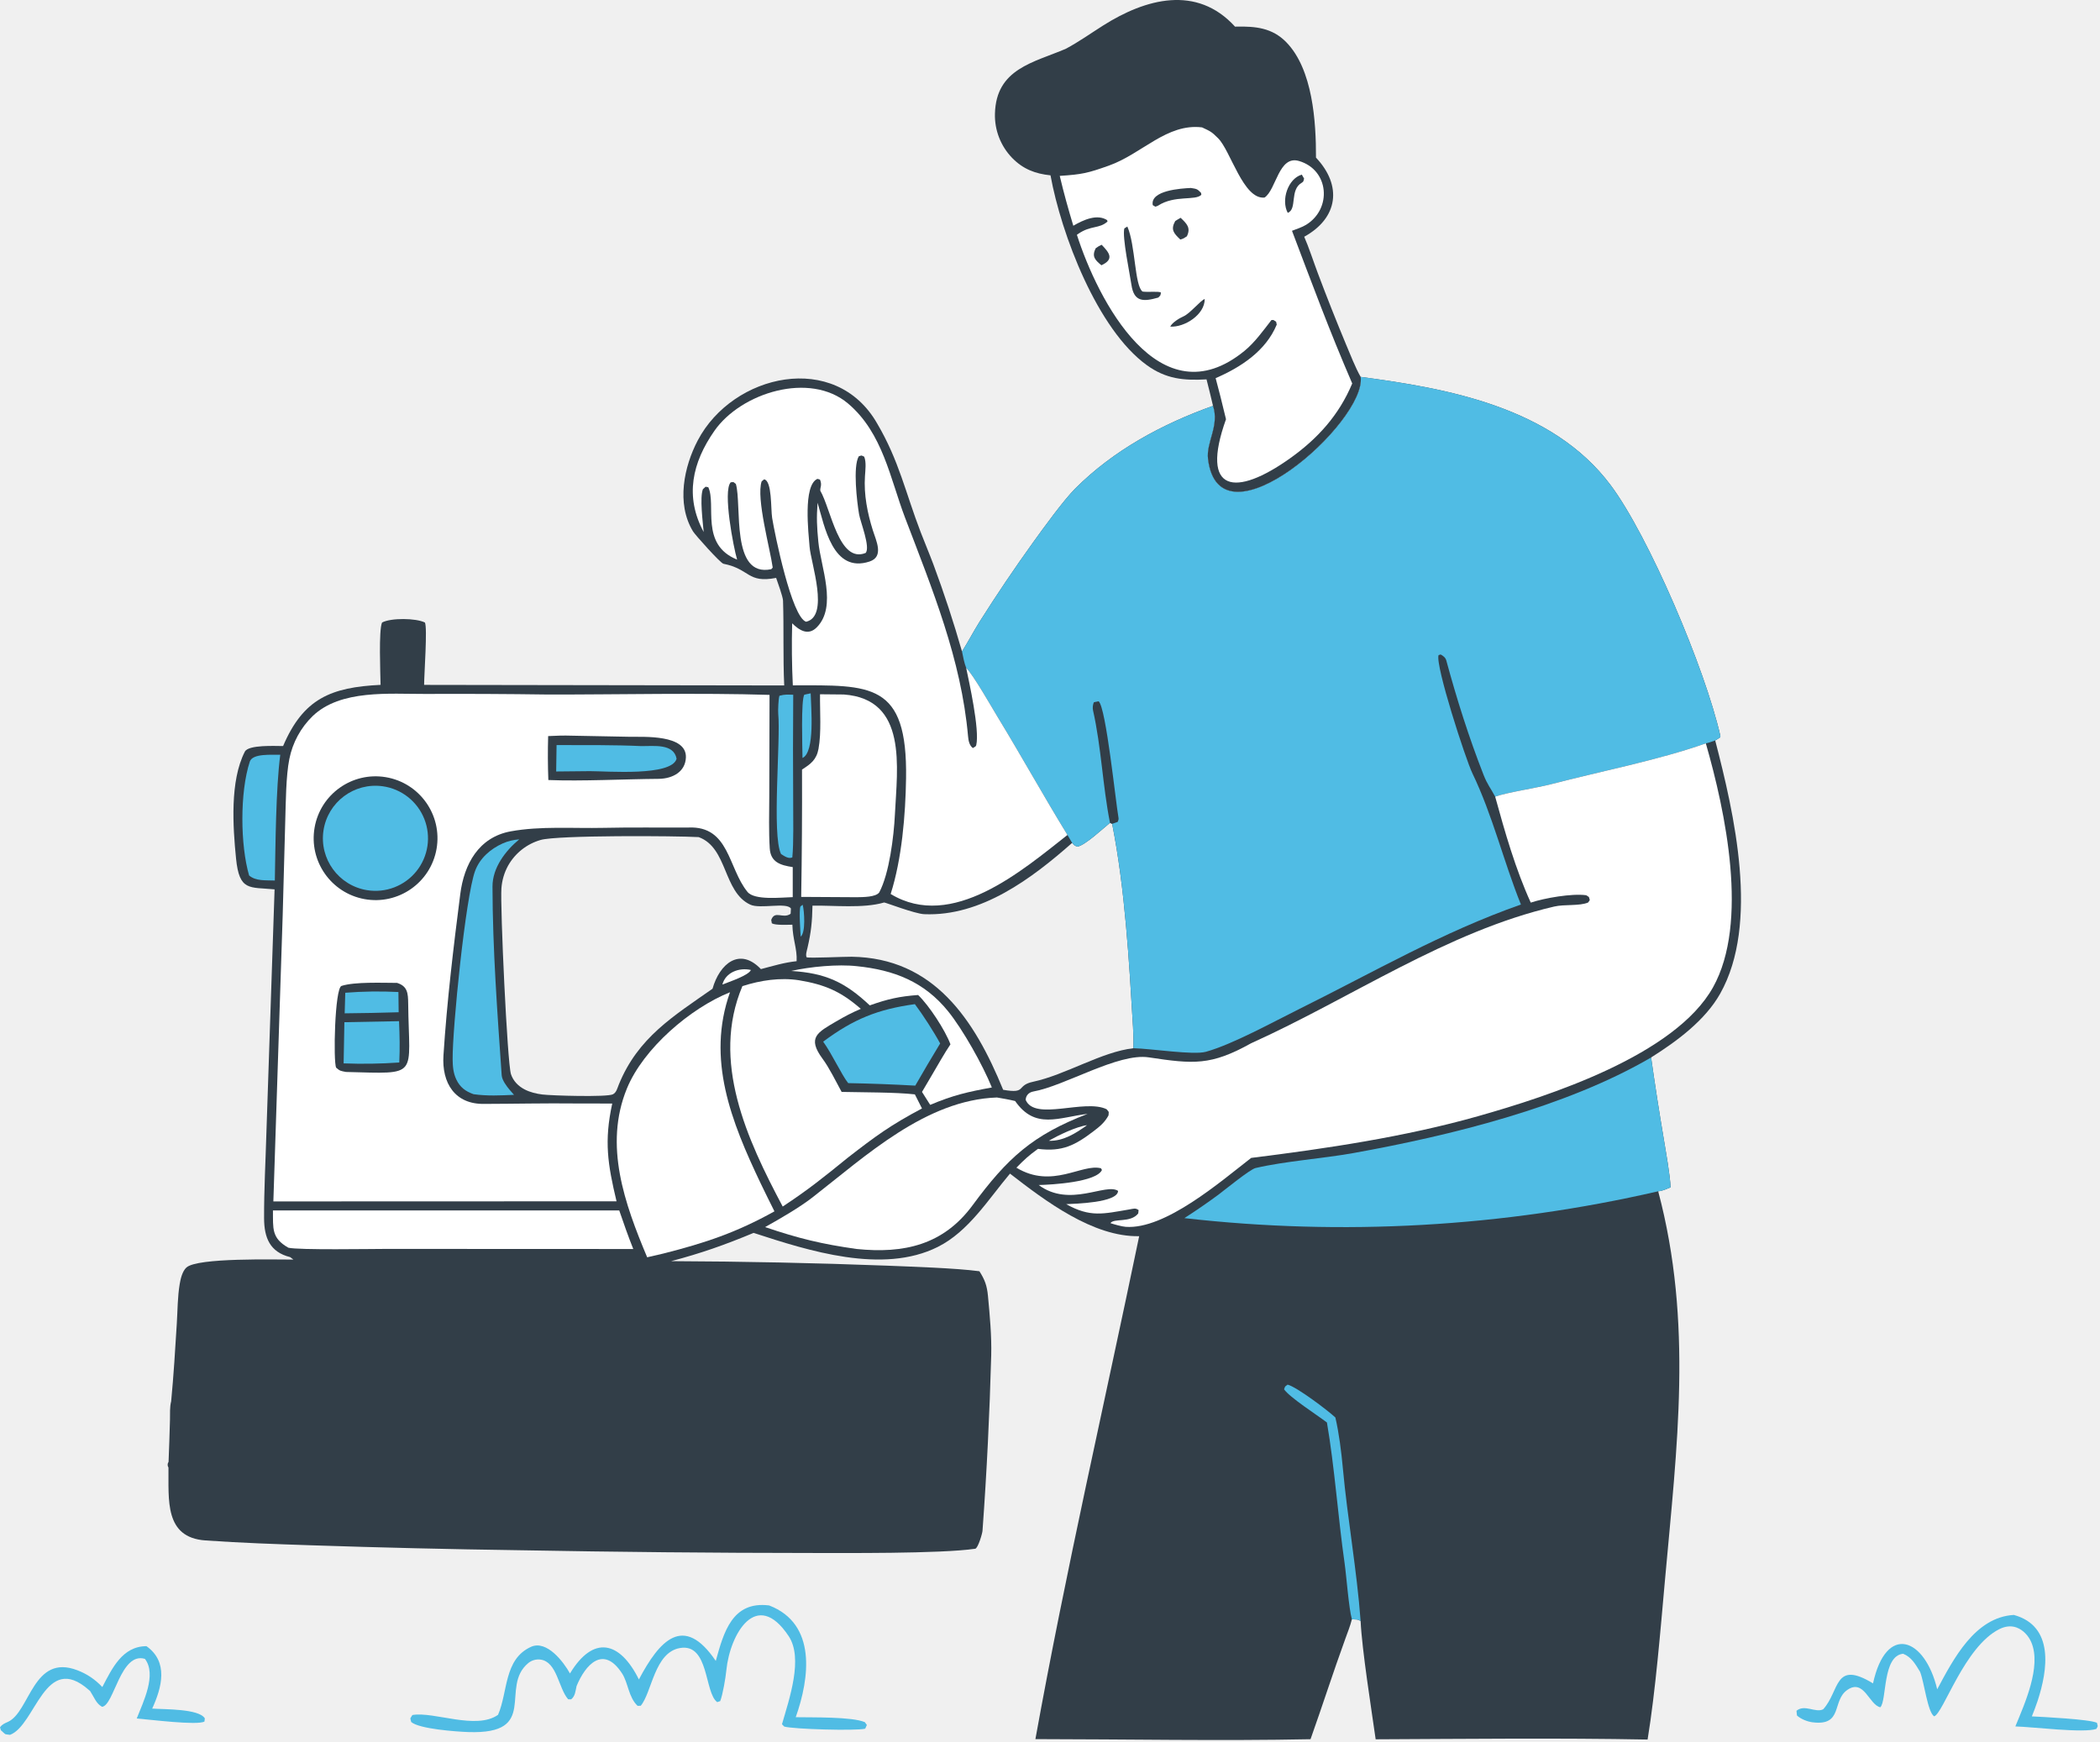
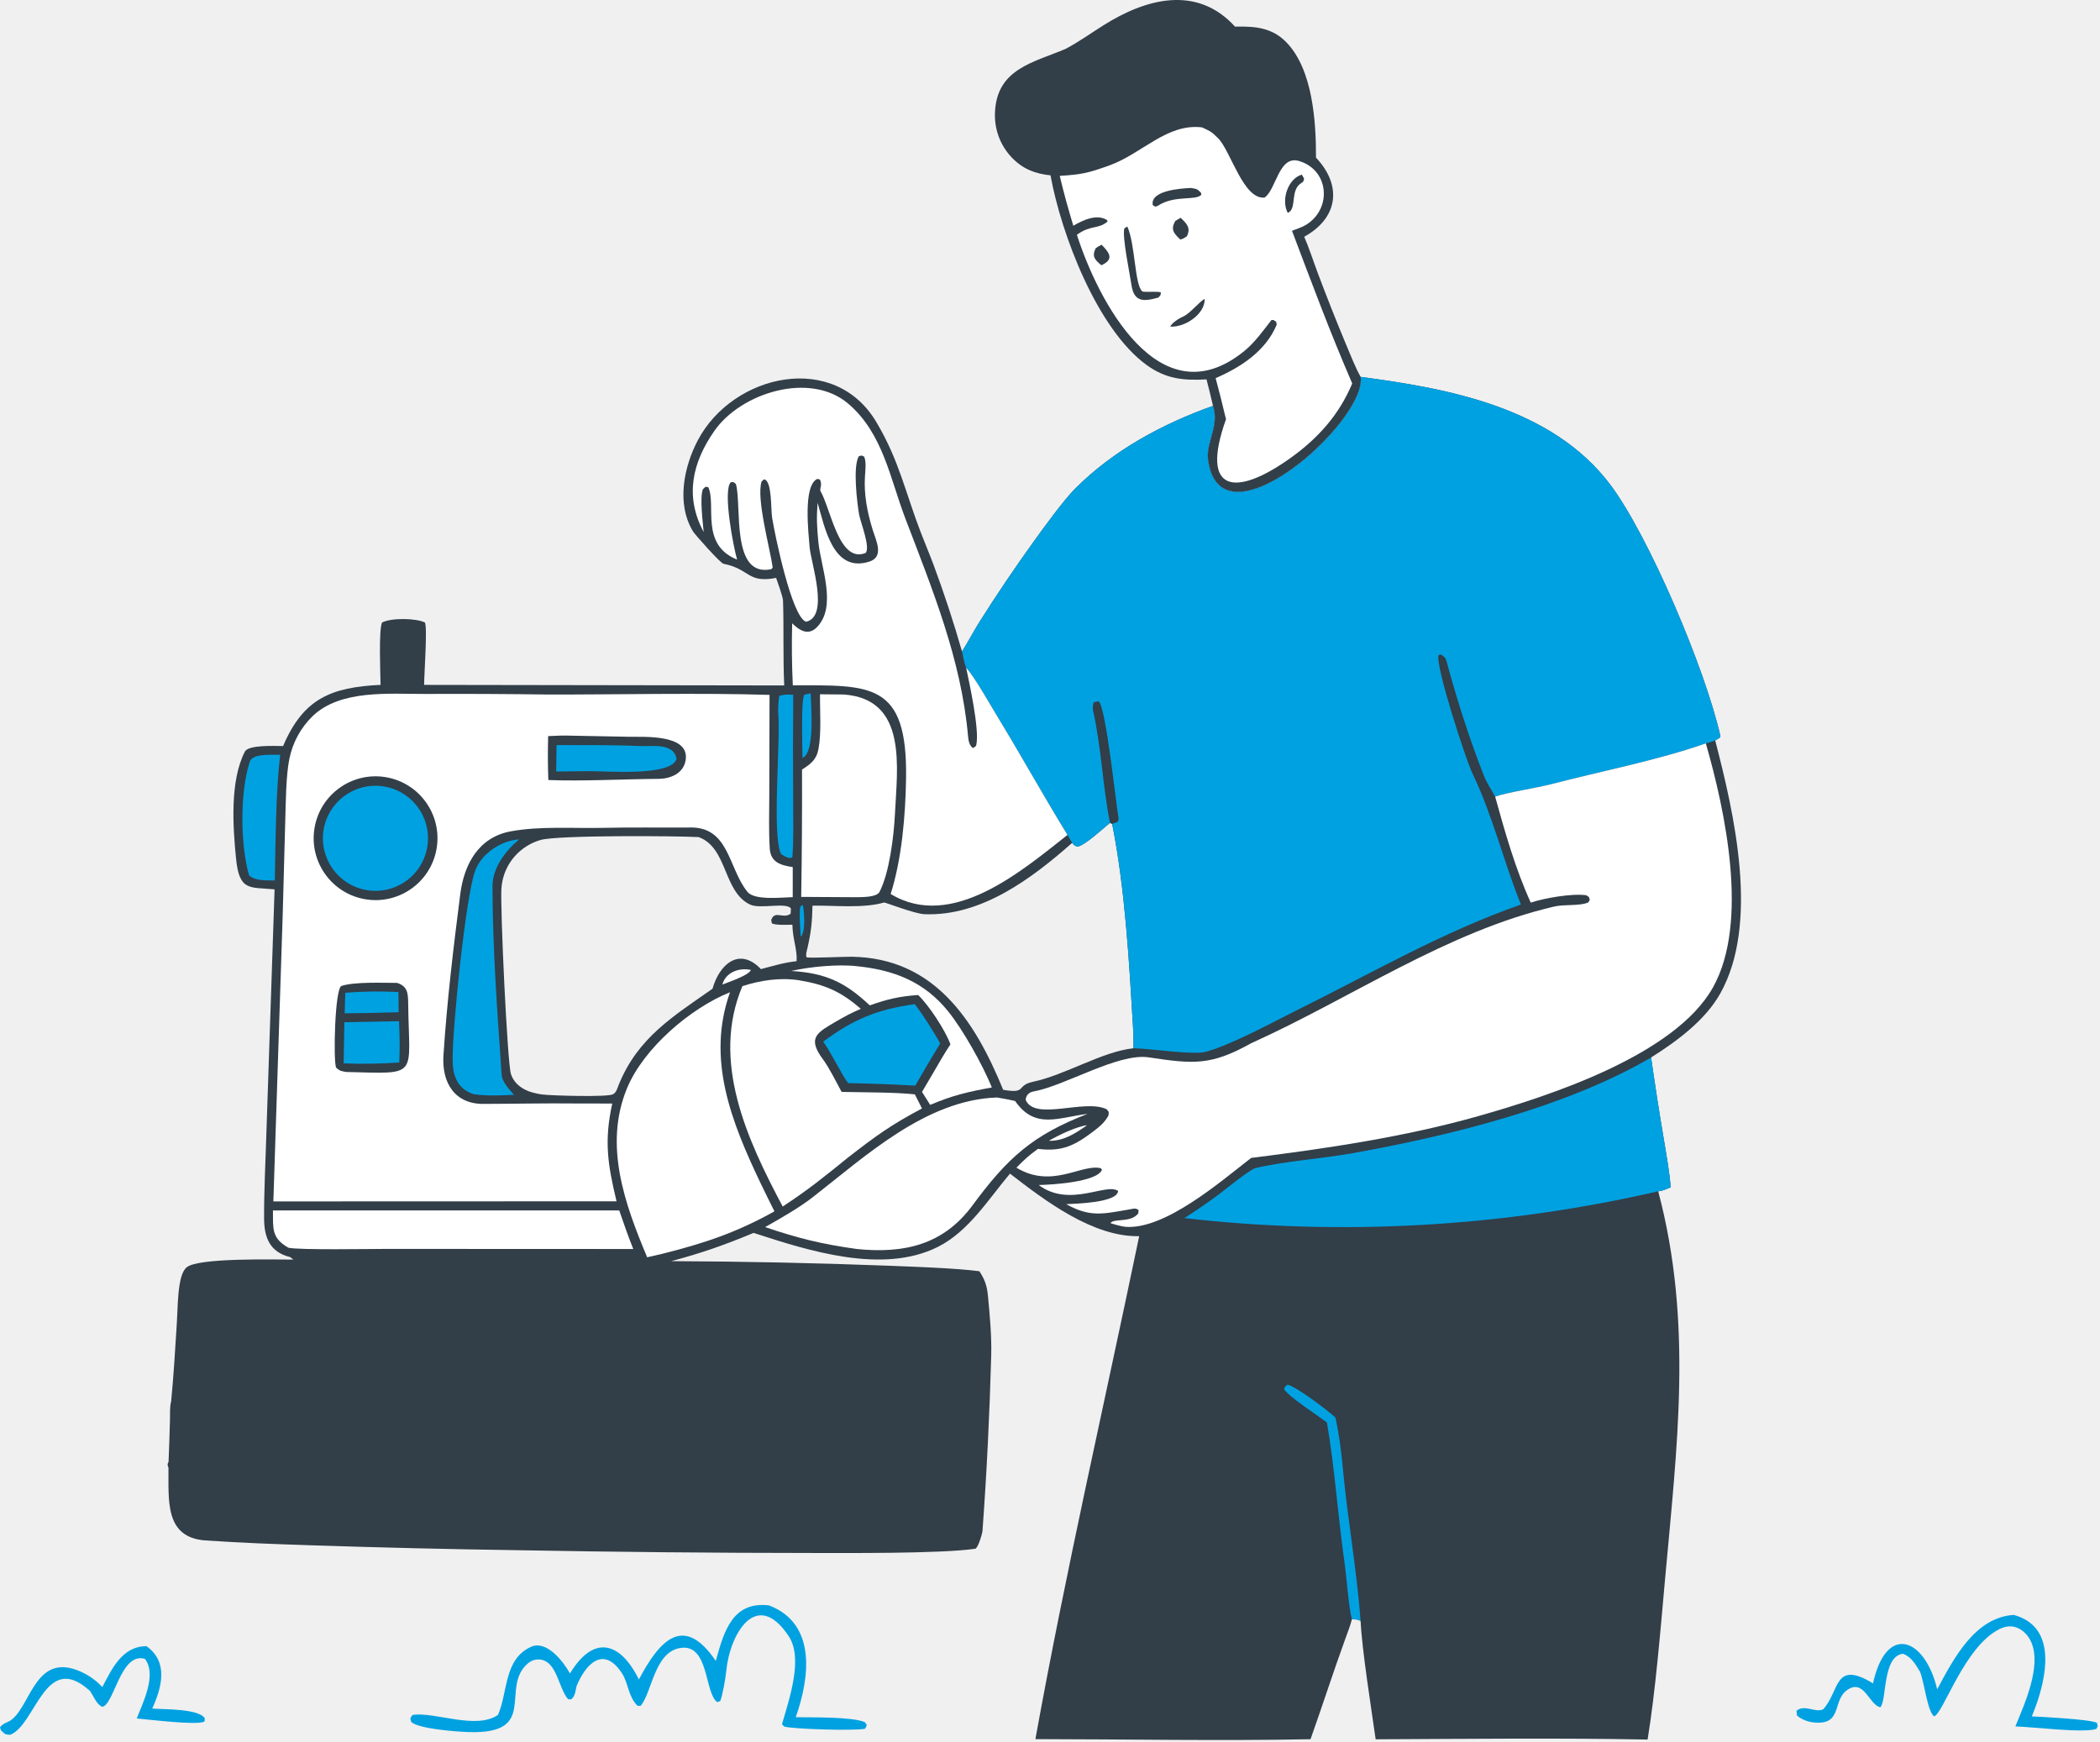
<svg xmlns="http://www.w3.org/2000/svg" width="815" height="676" viewBox="0 0 815 676" fill="none">
  <g clip-path="url(#clip0_406_323)">
-     <path d="M528.077 146.289C530.308 163.754 473.264 214.29 468.826 178.188C468.022 171.647 473.329 165.27 470.765 157.519C451.116 164.55 432.25 174.654 417.284 189.633C412.673 194.248 404.826 205.139 400.898 210.581C393.661 220.649 386.729 230.932 380.109 241.417C377.784 245.133 375.564 249.394 373.349 252.857C370.099 241.491 366.409 230.255 362.289 219.174C360.709 214.951 358.935 210.778 357.305 206.536C351.415 191.211 348.944 178.858 340.444 164.411C324.239 135.991 284.399 145.065 270.814 170.9C265.499 181.003 262.359 195.388 268.944 206.234C269.78 207.615 279.592 218.577 280.759 218.811C291.204 220.888 289.974 226.47 301.214 224.297C301.799 225.998 303.84 231.599 303.89 233.117C304.245 244.023 303.844 255.1 304.354 266.046L164.595 265.828C164.62 261.567 165.924 243.6 164.914 241.62C161.424 239.872 151.699 239.769 148.274 241.619C146.924 244.561 147.629 261.443 147.699 265.816C128.439 266.752 117.709 271.145 109.869 289.564C106.809 289.566 96.429 288.991 95.019 291.741C89.184 303.121 90.374 320.858 91.609 333.222C92.884 346.017 96.809 344.242 106.564 345.192L103.394 439.527C103.079 450.662 102.449 461.717 102.489 472.862C102.519 480.442 104.775 485.982 112.599 487.922L113.879 488.877C106.933 488.912 76.599 488.047 72.334 491.972C70.759 493.427 70.084 496.347 69.744 498.367C68.904 503.347 68.929 508.702 68.614 513.762C67.989 523.807 67.389 533.902 66.424 543.917C65.869 545.957 65.995 548.762 65.97 550.942C65.825 556.427 65.639 561.913 65.419 567.393C64.954 568.048 64.939 568.928 65.379 569.603C65.519 582.067 63.709 596.778 79.739 597.893C93.569 598.863 107.16 599.322 121.015 599.782C147.789 600.672 174.57 601.308 201.354 601.688C239.209 602.382 277.075 602.742 314.934 602.762C326.025 602.747 365.069 603.112 378.484 601.112C379.554 600.952 381.384 594.877 381.324 593.882C382.964 571.352 384.074 548.687 384.684 526.103C384.889 518.613 384.129 510.422 383.419 502.957C383.044 499.022 382.234 496.747 380.104 493.407C370.679 492.157 353.879 491.652 344.214 491.242C316.314 490.182 288.399 489.602 260.484 489.492C272.234 486.377 281.15 483.232 292.474 478.522C313.694 485.447 342.544 494.697 363.964 483.962C375.919 477.972 383.509 465.568 391.974 455.518C405.524 466.017 424.176 480.167 442.111 479.802C428.642 544.712 413.618 609.782 401.837 675.007C436.526 675.037 474.072 675.742 508.61 675.042C513.226 662.082 517.425 648.942 522.132 636.007C522.961 633.732 524.108 630.802 524.662 628.492C526.298 628.627 526.889 628.393 528.049 629.188C528.554 640.258 532.282 663.692 533.89 675.077C568.414 674.922 605.014 674.517 639.425 675.172C642.484 656.467 644.448 632.402 646.165 613.297C650.829 561.382 657.091 513.467 643.539 462.372C645.243 462.242 646.737 461.492 648.344 460.847C648.123 455.767 646.558 447.367 645.724 442.202C643.934 431.637 642.288 421.047 640.784 410.438C650.762 404.148 661.731 396.077 667.596 385.657C682.921 358.432 673.038 315.827 665.661 287.387C666.394 286.989 666.884 286.653 667.581 286.196C667.614 286.025 667.648 285.853 667.681 285.681C661.729 259.424 639.851 208.025 625.037 188.244C602.22 157.777 561.002 150.662 528.077 146.289ZM209.819 326.013C216.399 324.11 262.463 324.41 271.159 324.908C282.494 329.055 280.569 346.162 291.164 351.117C295.029 352.927 305.288 350.063 306.954 352.632L306.834 354.662C303.854 356.807 300.714 353.158 299.309 357.047L299.544 358.367C300.964 359.192 305.589 358.907 307.519 358.907C307.649 364.672 309.429 368.307 309.164 373.067C304.404 373.557 299.929 374.928 295.309 376.143C287.02 367.448 279.229 374.112 276.534 383.747C261.424 394.367 247.58 402.657 240.14 421.002C239.58 422.352 239.249 424.072 237.819 424.752C235.459 425.882 213.989 425.253 210.484 424.808C208.144 424.518 205.769 423.952 203.664 422.872C201.194 421.607 199.189 419.597 198.309 416.933C196.869 412.557 194.079 351.817 194.599 344.787C194.814 341.722 195.689 338.737 197.159 336.042C199.889 331.157 204.439 327.554 209.819 326.013ZM431.628 319.755C436.67 345.383 438.167 372.609 439.724 398.648C439.882 401.298 439.941 404.198 439.877 406.848C427.527 408.233 413.567 417.183 400.926 419.868C394.173 421.298 398.701 424.628 389.32 422.983C378.136 395.564 362.316 371.813 330.526 371.338C327.726 371.298 314.256 371.958 313.036 371.558C312.591 370.578 313.106 369.088 313.401 367.813C314.801 361.773 315.201 357.673 315.321 351.508C323.531 351.363 335.036 352.668 343.126 350.283C343.441 350.188 355.03 354.668 358.681 354.823C380.8 355.753 400.409 340.993 416.097 327.15C416.993 328.182 416.897 328.174 418.176 328.611C421.294 327.953 427.812 321.774 430.784 319.375L431.628 319.755Z" fill="#323E48" />
-     <path d="M665.661 287.387C666.394 286.989 666.884 286.653 667.58 286.196C667.613 286.025 667.647 285.853 667.68 285.681C661.729 259.424 639.851 208.025 625.037 188.245C602.219 157.777 561.002 150.662 528.077 146.289C530.308 163.754 473.264 214.291 468.826 178.188C468.022 171.647 473.329 165.27 470.764 157.519C451.115 164.55 432.25 174.654 417.284 189.633C412.672 194.248 404.826 205.139 400.898 210.581C393.661 220.649 386.729 230.932 380.109 241.417C377.784 245.133 375.564 249.394 373.349 252.857C373.804 255.006 374.164 257.167 374.959 259.204C377.944 262.262 384.674 274.167 387.205 278.323C396.415 293.435 405.001 308.973 414.275 324.071L416.095 327.15C416.992 328.182 416.895 328.173 418.174 328.61C421.293 327.952 427.809 321.773 430.782 319.374L431.625 319.754C436.667 345.382 438.165 372.607 439.722 398.647C439.88 401.297 439.939 404.197 439.875 406.847C447.018 407.017 463.144 409.587 468.023 408.227C478.418 405.327 494.32 396.542 504.268 391.607C533.194 377.257 559.668 361.827 590.264 351.072C583.487 334.257 579.312 316.486 571.426 300.133C568.821 294.732 557.008 258.368 558.29 254.283L559.103 254.023C560.075 254.521 561.001 255.24 561.304 256.356C565.386 271.39 570.08 286.258 575.771 300.764C577.271 304.586 578.514 305.887 580.266 309.203C584.511 307.626 596.547 305.785 601.926 304.381C621.084 299.38 643.465 295.079 662.023 288.518C663.165 288.317 664.531 287.774 665.661 287.387Z" fill="#50BCE4" />
+     <path d="M528.077 146.289C530.308 163.754 473.265 214.291 468.827 178.188C468.023 171.647 473.329 165.27 470.764 157.519C451.115 164.55 432.251 174.654 417.285 189.633C412.673 194.248 404.826 205.139 400.899 210.581C393.661 220.649 386.729 230.932 380.109 241.417C377.784 245.133 375.564 249.394 373.349 252.857C370.099 241.492 366.41 230.255 362.29 219.174C360.71 214.951 358.934 210.778 357.304 206.536C351.414 191.211 348.944 178.858 340.444 164.411C324.239 135.991 284.399 145.065 270.814 170.9C265.499 181.003 262.359 195.388 268.944 206.234C269.779 207.614 279.594 218.579 280.759 218.811C291.204 220.888 289.974 226.47 301.214 224.297C301.8 225.998 303.839 231.599 303.889 233.117C304.244 244.023 303.844 255.1 304.354 266.046L164.594 265.828C164.619 261.567 165.924 243.6 164.915 241.62C161.425 239.872 151.699 239.769 148.274 241.619C146.924 244.561 147.63 261.443 147.7 265.816C128.44 266.752 117.71 271.145 109.87 289.564C106.81 289.566 96.429 288.991 95.019 291.741C89.184 303.121 90.374 320.858 91.609 333.222C92.884 346.017 96.809 344.242 106.564 345.192L103.394 439.527C103.079 450.662 102.45 461.717 102.49 472.862C102.52 480.442 104.774 485.982 112.599 487.922L113.879 488.877C106.935 488.912 76.6 488.047 72.335 491.972C70.76 493.427 70.085 496.347 69.745 498.367C68.905 503.347 68.93 508.702 68.615 513.762C67.99 523.807 67.389 533.902 66.424 543.917C65.869 545.957 65.994 548.762 65.969 550.942C65.824 556.427 65.639 561.913 65.419 567.393C64.955 568.048 64.939 568.928 65.379 569.603C65.519 582.067 63.71 596.778 79.74 597.893C93.57 598.863 107.159 599.322 121.014 599.782C147.789 600.672 174.569 601.307 201.354 601.688C239.209 602.382 277.074 602.742 314.934 602.762C326.024 602.747 365.068 603.112 378.484 601.112C379.554 600.952 381.385 594.877 381.325 593.882C382.965 571.352 384.074 548.687 384.684 526.103C384.889 518.613 384.129 510.422 383.419 502.957C383.044 499.022 382.234 496.747 380.104 493.407C370.679 492.157 353.879 491.652 344.214 491.242C316.314 490.182 288.399 489.602 260.484 489.492C272.234 486.377 281.149 483.232 292.474 478.522C313.694 485.447 342.544 494.697 363.964 483.962C375.919 477.972 383.51 465.568 391.974 455.518C405.525 466.018 424.177 480.167 442.112 479.802C428.643 544.712 413.619 609.782 401.837 675.007C436.527 675.037 474.072 675.742 508.61 675.042C513.225 662.082 517.425 648.942 522.132 636.007C522.961 633.732 524.108 630.802 524.662 628.492C526.298 628.627 526.888 628.393 528.048 629.188C528.553 640.258 532.282 663.692 533.89 675.077C568.414 674.922 605.014 674.517 639.425 675.172C642.484 656.467 644.449 632.402 646.166 613.297C650.83 561.382 657.092 513.467 643.54 462.372C645.244 462.242 646.737 461.492 648.344 460.847C648.124 455.767 646.559 447.367 645.724 442.202C643.935 431.637 642.287 421.047 640.784 410.438C650.762 404.148 661.73 396.077 667.595 385.657C682.92 358.432 673.039 315.827 665.662 287.387C666.395 286.989 666.884 286.653 667.581 286.196C667.614 286.025 667.647 285.853 667.68 285.681C661.729 259.424 639.852 208.025 625.038 188.244C602.22 157.777 561.002 150.662 528.077 146.289ZM209.82 326.013C216.401 324.11 262.465 324.41 271.16 324.908C282.494 329.055 280.57 346.162 291.165 351.117C295.03 352.927 305.289 350.063 306.955 352.632L306.834 354.662C303.855 356.807 300.715 353.158 299.31 357.047L299.544 358.367C300.965 359.192 305.59 358.907 307.52 358.907C307.65 364.672 309.43 368.307 309.165 373.067C304.405 373.557 299.93 374.928 295.31 376.143C287.02 367.448 279.23 374.112 276.535 383.747C261.425 394.367 247.58 402.657 240.14 421.002C239.58 422.352 239.25 424.072 237.82 424.752C235.46 425.882 213.991 425.253 210.485 424.808C208.145 424.518 205.77 423.952 203.665 422.872C201.195 421.607 199.19 419.597 198.31 416.933C196.87 412.558 194.08 351.817 194.6 344.787C194.815 341.722 195.69 338.737 197.16 336.042C199.89 331.157 204.44 327.554 209.82 326.013ZM431.628 319.755C436.67 345.383 438.168 372.609 439.724 398.648C439.883 401.298 439.941 404.198 439.877 406.848C427.528 408.233 413.567 417.183 400.926 419.868C394.174 421.298 398.702 424.628 389.321 422.983C378.136 395.564 362.316 371.813 330.527 371.338C327.727 371.298 314.258 371.957 313.037 371.558C312.592 370.578 313.107 369.088 313.402 367.813C314.802 361.774 315.202 357.673 315.322 351.508C323.532 351.363 335.037 352.668 343.126 350.283C343.447 350.191 355.032 354.668 358.681 354.823C380.801 355.753 400.41 340.993 416.097 327.15C416.994 328.182 416.897 328.174 418.176 328.611C421.295 327.953 427.812 321.774 430.785 319.375L431.628 319.755Z" fill="#323E48" />
+     <path d="M665.661 287.387C666.394 286.989 666.884 286.653 667.58 286.196C667.613 286.025 667.647 285.853 667.68 285.681C661.729 259.424 639.851 208.025 625.037 188.245C602.219 157.777 561.002 150.662 528.077 146.289C530.308 163.754 473.264 214.291 468.826 178.188C468.022 171.647 473.329 165.27 470.764 157.519C451.115 164.55 432.25 174.654 417.284 189.633C412.672 194.248 404.826 205.139 400.898 210.581C393.661 220.649 386.729 230.932 380.109 241.417C377.784 245.133 375.564 249.394 373.349 252.857C373.804 255.006 374.164 257.167 374.959 259.204C377.944 262.262 384.674 274.167 387.205 278.323C396.415 293.435 405.001 308.973 414.275 324.071L416.095 327.15C416.992 328.182 416.895 328.173 418.174 328.61C421.293 327.952 427.809 321.773 430.782 319.374L431.625 319.754C436.667 345.382 438.165 372.607 439.722 398.647C439.88 401.297 439.939 404.197 439.875 406.847C447.018 407.017 463.144 409.587 468.023 408.227C478.418 405.327 494.32 396.542 504.268 391.607C533.194 377.257 559.668 361.827 590.264 351.072C583.487 334.257 579.312 316.486 571.426 300.133C568.821 294.732 557.008 258.368 558.29 254.283L559.103 254.023C560.075 254.521 561.001 255.24 561.304 256.356C565.386 271.39 570.08 286.258 575.771 300.764C577.271 304.586 578.514 305.887 580.266 309.203C584.511 307.626 596.547 305.785 601.926 304.381C621.084 299.38 643.465 295.079 662.023 288.518C663.165 288.317 664.531 287.774 665.661 287.387Z" fill="#00A1E1" />
    <path d="M431.628 319.755L433.762 319.007C433.988 318.367 434.206 318.074 434.096 317.474C433.008 311.521 429.255 274.53 426.371 272.191L424.536 272.562C424.107 273.441 423.988 274.784 424.2 275.721C427.421 289.985 427.945 305.15 430.784 319.375L431.628 319.755Z" fill="#323E48" />
    <path d="M662.024 288.518C643.466 295.079 621.085 299.38 601.927 304.381C596.548 305.785 584.512 307.626 580.267 309.203C584.061 322.989 588.16 337.347 594.082 350.332C599.356 348.577 610.055 346.687 615.608 347.472C616.978 348.397 616.533 347.782 616.99 349.367L616.334 350.297C612.909 351.732 607.257 350.917 603.19 351.857C561.545 361.532 524.323 387.442 485.544 404.927C469.909 413.637 463.24 413.017 445.805 410.392C433.922 408.602 413.265 421.492 400.987 423.657C399.358 423.942 398.104 425.172 398.063 426.907C401.607 435.262 420.928 426.382 429.46 430.522C430.555 431.912 430.31 431.142 430.212 432.917C428.784 435.582 426.957 437.107 424.597 438.912C417.224 444.552 412.275 447.112 402.825 445.912C399.172 448.557 397.629 449.997 394.459 453.212C408.367 461.642 419.897 451.492 427.296 453.452L427.66 454.112C425.501 458.832 408.17 459.832 403.115 459.947C415.17 468.892 429.182 458.987 433.921 462.227C433.771 466.857 417.072 467.202 413.788 467.372C423.107 472.582 428.145 471.137 438.139 469.447C440.082 469.117 440.626 468.762 441.888 469.672L441.742 470.977C438.772 474.767 432.245 472.717 430.957 474.742C432.465 475.237 435.384 476.062 436.868 476.172C452.181 477.287 473.678 458.637 485.572 449.422C514.782 445.782 545.221 441.267 573.632 433.222C601.381 425.367 650.145 409.517 664.821 383.197C678.826 358.082 669.621 314.93 662.024 288.518Z" fill="white" />
    <path d="M374.962 259.204C376.062 264.576 380.257 283.155 378.882 289.187C378.757 289.748 378.367 289.872 377.557 290.342C376.167 289.291 375.842 287.422 375.692 285.718C373.052 255.872 361.812 228.669 351.257 200.961C345.457 185.744 342.627 168.06 329.147 156.638C314.312 144.064 287.592 152.425 277.272 167.201C268.682 179.498 265.637 192.664 273.097 206.488C272.747 202.618 271.527 193.099 272.792 189.867L273.832 188.917L274.882 189.105C278.107 195.932 271.552 211.364 286.072 217.2C284.687 212.61 280.437 190.601 283.587 187.201C285.012 187.088 284.357 186.923 285.587 187.837C287.997 195.934 283.472 224.267 299.322 220.923L299.887 220.292C298.947 213.256 293.382 193.35 295.592 186.839L296.542 186.043C299.677 186.542 299.107 197.573 299.667 201.029C300.672 207.224 307.242 239.553 312.842 241.321C322.032 239.197 314.672 218.492 314.192 212.178C313.802 207.076 311.552 188.314 317.242 185.862L318.227 186.136C319.147 188.321 318.232 189.086 318.352 190.454C322.507 197.57 325.552 218.796 335.947 214.619C337.887 212.429 333.917 202.61 333.407 199.637C332.577 194.765 330.962 181.141 333.277 177.12C334.672 176.686 333.992 176.663 335.382 177.242C336.282 179.302 335.822 182.642 335.687 184.847C335.217 191.957 336.637 199.11 338.747 205.836C340.012 209.868 343.172 216.066 337.477 217.941C323.182 222.646 320.022 204.264 317.297 195.132C316.852 200.912 317.032 204.428 317.592 210.272C318.522 220.046 325.002 235.366 317.002 243.473C313.632 246.889 310.182 244.621 307.437 241.926C307.222 249.954 307.307 257.986 307.692 266.008C337.907 265.959 352.207 264.695 351.637 302.066C351.422 316.339 350.002 333.373 345.662 346.983C369.482 361.418 396.712 337.878 414.278 324.071C405.004 308.973 396.418 293.435 387.208 278.323C384.677 274.168 377.947 262.263 374.962 259.204Z" fill="white" />
-     <path d="M640.784 410.438C607.66 429.798 562.676 440.797 525.224 447.542C513.348 449.677 498.859 450.652 487.275 453.347C485.107 453.847 475.343 461.838 472.827 463.718C468.535 466.888 464.14 469.917 459.647 472.792C521.091 479.787 583.278 476.262 643.54 462.372C645.244 462.242 646.737 461.492 648.344 460.847C648.124 455.767 646.559 447.368 645.724 442.203C643.935 431.638 642.288 421.047 640.784 410.438Z" fill="#50BCE4" />
-     <path d="M518.254 550.172C515.491 547.557 503.258 538.292 499.724 537.422C498.471 538.392 498.903 537.802 498.335 539.232C500.47 542.347 511.104 549.167 514.978 552.112C517.956 569.467 519.305 589.077 521.816 606.597C522.566 611.837 523.449 624.187 524.664 628.492C526.3 628.627 526.891 628.392 528.051 629.187C526.608 609.507 522.961 589.547 521.156 569.862C520.58 563.577 519.67 556.267 518.254 550.172Z" fill="#50BCE4" />
+     <path d="M640.784 410.438C607.66 429.798 562.676 440.797 525.224 447.542C513.348 449.677 498.859 450.652 487.275 453.347C485.107 453.847 475.343 461.838 472.827 463.718C468.535 466.888 464.14 469.917 459.647 472.792C521.091 479.787 583.278 476.262 643.54 462.372C645.244 462.242 646.737 461.492 648.344 460.847C648.124 455.767 646.559 447.368 645.724 442.203C643.935 431.638 642.288 421.047 640.784 410.438Z" fill="#00A1E1" />
+     <path d="M518.254 550.172C515.491 547.557 503.258 538.292 499.724 537.422C498.471 538.392 498.903 537.802 498.335 539.232C500.47 542.347 511.104 549.167 514.978 552.112C517.956 569.467 519.305 589.077 521.816 606.597C522.566 611.837 523.449 624.187 524.664 628.492C526.3 628.627 526.891 628.392 528.051 629.187C526.608 609.507 522.961 589.547 521.156 569.862C520.58 563.577 519.67 556.267 518.254 550.172Z" fill="#00A1E1" />
    <path d="M212.81 269.567C196.935 269.344 181.055 269.268 165.175 269.339C151.155 269.393 132.145 267.516 121.305 277.967C116.685 282.471 113.545 288.272 112.29 294.601C110.965 301.093 110.92 311.666 110.705 318.59L109.715 355.083L106.09 466.308L239.275 466.263C235.83 451.823 234.425 442.898 237.61 428.318L223.41 428.293C211.61 428.158 199.78 428.428 187.975 428.458C176.545 428.678 171.4 420.343 172.105 409.623C173.455 388.733 175.97 367.758 178.63 347.008C180.115 335.398 185.765 324.938 198.24 322.663C209.765 320.56 222.48 321.578 234.2 321.315C245.18 321.068 256.245 321.256 267.23 321.188C283.085 320.52 282.515 336.873 290.09 346.168C292.835 349.538 303.23 348.318 307.655 348.208L307.66 336.548C302.9 335.828 299.065 334.668 298.735 329.264C298.32 322.537 298.525 315.68 298.555 308.941L298.655 269.705C271.485 268.867 240.25 269.601 212.81 269.567Z" fill="white" />
    <path d="M149.677 301.638C136.667 299.487 124.352 308.228 122.092 321.22C119.832 334.213 128.467 346.598 141.437 348.968C154.567 351.368 167.137 342.608 169.427 329.458C171.712 316.308 162.842 303.814 149.677 301.638Z" fill="#323E48" />
-     <path d="M148.535 305.173C137.465 303.628 127.215 311.28 125.545 322.332C123.88 333.383 131.42 343.718 142.455 345.503C149.7 346.678 157.015 343.868 161.615 338.143C166.21 332.423 167.38 324.673 164.67 317.851C161.965 311.029 155.8 306.187 148.535 305.173Z" fill="#50BCE4" />
+     <path d="M148.535 305.173C137.465 303.628 127.215 311.28 125.545 322.332C123.88 333.383 131.42 343.718 142.455 345.503C149.7 346.678 157.015 343.868 161.615 338.143C166.21 332.423 167.38 324.673 164.67 317.851C161.965 311.029 155.8 306.187 148.535 305.173Z" fill="#00A1E1" />
    <path d="M154.106 381.493C148.291 381.478 137.611 381.023 132.541 382.663C129.911 383.513 129.291 412.168 130.461 414.403C131.951 415.723 132.246 415.658 134.286 416.063C163.086 416.758 158.721 418.398 158.416 389.488C158.371 385.448 158.146 382.773 154.106 381.493Z" fill="#323E48" />
-     <path d="M154.865 396.348L133.655 396.753L133.36 412.728C140.56 413.008 147.77 412.893 154.955 412.388C155.22 406.613 155.1 402.083 154.865 396.348Z" fill="#50BCE4" />
-     <path d="M154.624 385.032C147.754 384.677 140.864 384.772 133.999 385.317L133.769 393.302C140.754 393.237 147.734 393.102 154.719 392.887C154.719 390.292 154.659 387.632 154.624 385.032Z" fill="#50BCE4" />
+     <path d="M154.865 396.348L133.655 396.753L133.36 412.728C140.56 413.008 147.77 412.893 154.955 412.388C155.22 406.613 155.1 402.083 154.865 396.348Z" fill="#00A1E1" />
+     <path d="M154.624 385.032C147.754 384.677 140.864 384.772 133.999 385.317L133.769 393.302C140.754 393.237 147.734 393.102 154.719 392.887C154.719 390.292 154.659 387.632 154.624 385.032Z" fill="#00A1E1" />
    <path d="M222.049 285.543C218.634 285.433 216.154 285.52 212.734 285.7C212.569 291.383 212.594 297.07 212.809 302.751C225.744 303.282 242.334 302.387 255.784 302.295C261.144 302.165 265.974 299.538 266.194 294.004C266.549 284.981 249.679 286.068 244.604 285.973L222.049 285.543Z" fill="#323E48" />
-     <path d="M248.942 289.585C238.537 289.103 226.437 289.196 216.002 289.188L215.847 299.439L228.927 299.309C235.702 299.3 260.627 301.386 262.582 294.499C261.497 288.47 253.637 289.636 248.942 289.585Z" fill="#50BCE4" />
+     <path d="M248.942 289.585C238.537 289.103 226.437 289.196 216.002 289.188L215.847 299.439L228.927 299.309C235.702 299.3 260.627 301.386 262.582 294.499C261.497 288.47 253.637 289.636 248.942 289.585Z" fill="#00A1E1" />
    <path d="M283.314 385.123C267.954 391.278 249.689 406.903 243.299 422.488C234.244 444.563 242.479 467.298 251.164 487.993L257.464 486.533C273.714 482.423 285.909 478.333 300.559 470.158C298.744 466.553 296.959 462.933 295.209 459.298C283.809 435.343 274.084 411.088 283.314 385.123Z" fill="white" />
    <path d="M310.122 380.472C302.772 379.327 295.122 380.492 288.122 382.747C275.842 411.827 289.867 442.167 303.762 468.297C313.622 461.817 319.767 456.862 328.997 449.357C339.887 440.907 345.572 436.722 357.817 430.227L355.057 424.762C347.602 423.907 334.512 423.992 326.632 423.802C324.437 419.797 321.902 414.547 319.257 410.967C313.112 402.652 317.292 400.697 324.557 396.422C327.717 394.567 330.612 393.032 334.072 391.562C326.302 384.792 320.167 382.157 310.122 380.472Z" fill="white" />
    <path d="M386.91 425.967C359.31 426.917 335.915 448.712 315.405 464.682C310.17 468.757 302.745 473.012 296.935 476.272C310.01 480.702 318.96 482.867 332.435 484.767C350.83 486.647 366.095 483.217 377.455 467.802C391.009 449.417 400.747 440.552 422.09 432.327C410.856 433.667 401.757 438.557 393.962 427.337C391.579 426.757 389.318 426.387 386.91 425.967Z" fill="white" />
    <path d="M327.494 269.556L318.249 269.467C318.164 276.068 318.824 284.288 317.659 290.64C316.884 294.886 314.619 296.553 311.259 298.681C311.324 315.16 311.214 331.638 310.939 348.113L332.514 348.238C334.909 348.188 339.889 348.233 341.234 346.363C345.149 339.033 346.894 324.55 347.304 316.208C348.204 297.771 352.314 271.372 327.494 269.556Z" fill="white" />
    <path d="M240.325 469.808L105.93 469.803C106.005 476.838 105.295 480.528 111.92 484.278C115.8 485.228 144.325 484.743 149.985 484.738L245.77 484.778C243.745 479.708 242.095 474.958 240.325 469.808Z" fill="white" />
-     <path d="M201.512 325.775C199.282 325.973 197.182 326.424 195.122 327.345C190.367 329.475 186.197 333.087 184.372 338.062C180.682 348.112 175.547 399.357 175.667 411.147C175.692 413.857 175.902 416.457 177.077 418.947C178.517 421.997 180.667 423.597 183.782 424.692C189.027 425.442 194.227 425.182 199.492 424.937C198.932 424.317 198.382 423.692 197.837 423.057C196.672 421.692 194.837 419.232 194.707 417.397C193.022 393.142 191.187 368.387 191.137 344.097C191.122 336.782 196.162 330.207 201.512 325.775Z" fill="#50BCE4" />
-     <path d="M355.061 389.742C340.656 391.732 331.196 395.547 319.471 404.302C323.011 409.217 326.571 417.117 329.181 420.392C337.866 420.552 346.541 420.877 355.211 421.367C358.361 415.872 361.581 410.412 364.871 405.002C362.426 400.472 358.121 393.802 355.061 389.742Z" fill="#50BCE4" />
+     <path d="M201.512 325.775C199.282 325.973 197.182 326.424 195.122 327.345C190.367 329.475 186.197 333.087 184.372 338.062C180.682 348.112 175.547 399.357 175.667 411.147C175.692 413.857 175.902 416.457 177.077 418.947C178.517 421.997 180.667 423.597 183.782 424.692C189.027 425.442 194.227 425.182 199.492 424.937C198.932 424.317 198.382 423.692 197.837 423.057C196.672 421.692 194.837 419.232 194.707 417.397C193.022 393.142 191.187 368.387 191.137 344.097C191.122 336.782 196.162 330.207 201.512 325.775Z" fill="#00A1E1" />
+     <path d="M355.061 389.742C340.656 391.732 331.196 395.547 319.471 404.302C323.011 409.217 326.571 417.117 329.181 420.392C337.866 420.552 346.541 420.877 355.211 421.367C358.361 415.872 361.581 410.412 364.871 405.002C362.426 400.472 358.121 393.802 355.061 389.742Z" fill="#00A1E1" />
    <path d="M332.609 375.013C325.159 374.163 314.344 375.213 307.064 376.858C320.389 377.678 327.929 381.178 337.554 390.218C344.489 387.758 349.049 386.723 356.314 386.193C360.534 390.213 366.844 399.853 368.864 405.338C366.494 408.833 363.729 413.813 361.519 417.533L357.824 423.808L360.999 428.828C369.989 425.053 375.504 423.808 384.934 422.078C381.384 413.323 373.734 399.668 367.954 392.508C358.689 381.038 346.954 376.483 332.609 375.013Z" fill="white" />
-     <path d="M108.766 292.943C105.486 293.021 98.021 292.361 96.956 295.586C93.031 307.486 93.261 328.096 96.676 339.793C99.321 342.043 103.001 341.608 106.661 341.758C106.931 327.831 107.046 306.296 108.766 292.943Z" fill="#50BCE4" />
-     <path d="M307.847 269.65C305.552 269.602 304.672 269.46 302.502 270.043C302.087 271.023 301.922 275.893 302.027 276.974C303.012 287.206 299.487 324.132 303.112 331.467C304.412 332.302 306.052 333.467 307.502 332.772C308.052 327.091 307.822 317.305 307.832 311.38C307.737 297.47 307.742 283.56 307.847 269.65Z" fill="#50BCE4" />
-     <path d="M314.626 269.1L312.161 269.615C310.811 271.568 311.401 290.371 311.446 294.189C316.411 291.925 314.726 274.416 314.626 269.1Z" fill="#50BCE4" />
+     <path d="M108.766 292.943C105.486 293.021 98.021 292.361 96.956 295.586C93.031 307.486 93.261 328.096 96.676 339.793C99.321 342.043 103.001 341.608 106.661 341.758C106.931 327.831 107.046 306.296 108.766 292.943Z" fill="#00A1E1" />
+     <path d="M307.847 269.65C305.552 269.602 304.672 269.46 302.502 270.043C302.087 271.023 301.922 275.893 302.027 276.974C303.012 287.206 299.487 324.132 303.112 331.467C304.412 332.302 306.052 333.467 307.502 332.772C308.052 327.091 307.822 317.305 307.832 311.38C307.737 297.47 307.742 283.56 307.847 269.65Z" fill="#00A1E1" />
+     <path d="M314.626 269.1L312.161 269.615C310.811 271.568 311.401 290.371 311.446 294.189C316.411 291.925 314.726 274.416 314.626 269.1Z" fill="#00A1E1" />
    <path d="M291.422 376.482C286.932 375.442 281.627 377.337 280.347 382.132C282.902 381.102 290.512 378.617 291.422 376.482Z" fill="white" />
    <path d="M421.879 436.717C417.736 437.272 410.696 440.627 407.061 442.772C412.644 442.972 417.55 439.837 421.879 436.717Z" fill="white" />
-     <path d="M311.53 351.172L310.65 351.807C310.02 353.667 310.63 361.127 310.74 363.547C312.735 362.012 312.15 353.532 311.53 351.172Z" fill="#50BCE4" />
+     <path d="M311.53 351.172L310.65 351.807C310.02 353.667 310.63 361.127 310.74 363.547C312.735 362.012 312.15 353.532 311.53 351.172Z" fill="#00A1E1" />
    <path d="M479.316 10.341C464.436 -6.005 444.572 -0.497 428.181 9.86C423.456 12.846 418.637 16.272 413.688 18.91C401.172 24.298 386.59 26.617 386.135 44.089C385.95 50.463 388.339 56.644 392.758 61.24C397.025 65.634 401.759 67.443 407.698 68.053C411.848 90.914 425.855 127.856 445.095 141.741C452.554 147.123 459.374 147.739 468.248 147.247C469.124 150.661 469.963 154.085 470.765 157.518C473.33 165.27 468.023 171.647 468.827 178.187C473.265 214.29 530.308 163.753 528.077 146.289C526.17 143.04 523.861 137.2 522.357 133.602C518.559 124.482 514.923 115.296 511.449 106.048C509.883 101.905 507.887 95.781 506.158 91.89C519.317 84.636 521.01 72.065 510.727 61.18C510.769 47.354 509.515 26.919 499.172 16.354C493.72 10.785 487.217 10.187 479.953 10.326L479.316 10.341Z" fill="#323E48" />
    <path d="M466.514 49.441C452.828 47.777 443.189 59.723 430.34 64.283C422.161 67.185 420.078 67.688 411.283 68.268C412.904 75.104 414.52 80.884 416.548 87.618C420.328 85.42 425.973 82.71 430.018 85.673L429.514 84.954L429.829 85.967C426.656 88.887 423.349 87.38 418.459 90.766L417.94 91.133C425.966 116.211 449.948 163.32 483.049 136.126C487.011 132.871 490.269 128.304 493.423 124.239C494.531 124.126 493.997 124.139 495.257 124.867L495.5 125.986C491.239 136.261 481.523 142.557 471.785 146.77L473.67 153.998L475.806 162.718C465.546 191.424 479.587 192.918 500.687 177.87C511.412 170.222 519.643 161.128 524.793 148.837C515.879 128.206 509.352 110.497 501.417 89.578C503.024 88.955 505.317 88.219 506.895 87.247C517.029 81.004 515.852 65.924 504.124 62.483C496.238 60.168 495.31 73.664 490.764 76.679C482.526 77.553 477.621 58.53 472.76 53.676C470.187 51.106 469.797 50.979 466.514 49.441Z" fill="white" />
    <path d="M437.515 87.926L436.352 88.653C435.436 91.842 438.515 106.43 439.097 110.496C440.077 117.344 443.844 117.104 449.527 115.494C450.572 114.368 450.253 115.005 450.563 113.54C449.568 112.956 445.797 113.485 443.44 113.171C440.315 111.037 440.685 95.072 437.515 87.926Z" fill="#323E48" />
    <path d="M462.184 72.959C458.403 73.126 446.292 73.888 447.384 79.623L448.382 80.225L449.423 79.826C455.947 75.584 464.019 78.03 466.242 75.581L466.109 74.833C464.606 73.273 464.429 73.331 462.184 72.959Z" fill="#323E48" />
    <path d="M505.22 67.768C499.843 69.353 497.092 77.643 499.774 82.628C503.561 81.104 500.377 73.642 505.268 70.884C505.965 70.491 505.883 70.141 506.117 69.317L505.22 67.768Z" fill="#323E48" />
    <path d="M467.539 116.039C465.76 116.75 461.864 121.668 459.309 122.79C457.692 123.5 454.965 125.15 454.167 126.759C459.696 127.145 467.629 122.09 467.539 116.039Z" fill="#323E48" />
    <path d="M458.188 84.531C457.505 84.891 456.754 85.385 456.098 85.79C454.229 89.149 455.534 90.561 458.089 92.975C459.429 92.559 459.427 92.505 460.615 91.722C462.246 88.41 460.578 86.802 458.188 84.531Z" fill="#323E48" />
    <path d="M427.55 95C426.317 95.552 426.344 95.603 425.21 96.385C423.642 99.611 424.991 100.911 427.451 102.96C432.56 100.608 430.526 98.106 427.55 95Z" fill="#323E48" />
-     <path d="M298.502 623.119C284.151 621.343 280.881 633.527 277.79 644.658C265.226 626.094 255.846 636.925 247.954 651.846C240.521 636.889 230.247 634.58 221.204 649.52C218.743 645.062 212.192 636.405 206.051 639.203C195.526 643.997 197.173 656.646 193.285 665.579C184.713 671.579 168.47 664.196 160.051 665.653C159.041 667.355 159.163 666.479 159.586 668.359C162.659 671.053 176.993 672.1 181.738 672.265C209.608 673.239 193.671 654.865 205.034 645.479C206.363 644.395 208.083 643.911 209.785 644.138C216.226 645.044 216.679 655.134 220.494 659.548L221.663 659.567C223.237 658.281 223.298 656.518 223.763 654.424C227.106 646.25 234.074 638.242 241.409 649.489C243.815 653.175 243.888 658.71 247.446 662.096L248.67 662.053C253.036 656.842 253.972 641.34 263.903 639.65C275.255 637.721 273.345 657.063 278.347 660.644L279.51 660.253C280.502 657.742 281.586 651.356 281.898 648.234C283.294 634.274 293.586 616.237 306.082 635.033C311.801 643.636 306.346 659.297 303.48 669.234L304.362 670.135C308.017 671.163 332.036 671.843 335.771 670.967L336.426 669.528L335.648 668.426C330.677 666.277 315.254 666.62 308.819 666.498C314.17 651.411 317.097 630.276 298.502 623.119Z" fill="#50BCE4" />
-     <path d="M781.555 626.805C766.457 627.686 758.143 643.862 751.819 655.661C747.014 635.542 732.017 630.019 726.909 653.371C711.715 644.126 714.089 656.279 707.575 663.418C704.6 664.949 700.423 661.355 697.21 664L697.388 665.818C698.829 667.208 701.451 668.218 703.401 668.469C715.37 670.006 710.881 660.142 716.899 655.936C723.454 651.356 725.429 661.832 729.754 662.634C732.328 660.02 730.508 642.65 738.604 641.872C741.882 643.195 743.358 645.938 745.167 648.871C746.807 652.936 748.057 664.441 750.628 666.173C754.255 664.955 762.318 639.099 775.972 632.297C778.076 631.25 780.363 630.864 782.613 631.684C785.219 632.64 787.29 634.936 788.357 637.452C792.34 646.85 785.727 661.355 782.15 670.079C789.011 670.263 808.617 672.749 813.585 671.047C814.344 669.584 814.183 670.349 813.804 668.665C810.858 667.281 792.928 666.406 788.554 666.179C789.344 664.232 790.078 662.255 790.756 660.265C794.749 648.173 797.302 631.115 781.555 626.805Z" fill="#50BCE4" />
-     <path d="M56.843 638.93C47.438 638.96 43.483 647.63 39.712 654.793C36.907 651.836 33.877 649.767 30.075 648.297C12.833 641.636 11.658 664.357 3.129 668.288C1.763 668.918 0.925 669.176 -1.9896e-06 670.425L0.337 671.563C2.529 673.437 1.329 672.984 3.882 673.351C13.905 669.592 17.364 640.883 34.458 655.896L35.003 656.385C36.558 658.779 37.324 661.247 39.614 662.459C44.248 662 46.771 641.005 56.236 643.858C60.933 649.92 55.563 660.635 53.065 667.002C58.116 667.406 76.606 669.757 79.35 668.178L79.496 666.947C77.145 663.181 64.104 663.5 59.065 663.157C62.855 654.867 65.439 645.04 56.843 638.93Z" fill="#50BCE4" />
+     <path d="M298.502 623.119C284.151 621.343 280.881 633.527 277.79 644.658C265.226 626.094 255.846 636.925 247.954 651.846C240.521 636.889 230.247 634.58 221.204 649.52C218.743 645.062 212.192 636.405 206.051 639.203C195.526 643.997 197.173 656.646 193.285 665.579C184.713 671.579 168.47 664.196 160.051 665.653C159.041 667.355 159.163 666.479 159.586 668.359C162.659 671.053 176.993 672.1 181.738 672.265C209.608 673.239 193.671 654.865 205.034 645.479C206.363 644.395 208.083 643.911 209.785 644.138C216.226 645.044 216.679 655.134 220.494 659.548L221.663 659.567C223.237 658.281 223.298 656.518 223.763 654.424C227.106 646.25 234.074 638.242 241.409 649.489C243.815 653.175 243.888 658.71 247.446 662.096L248.67 662.053C253.036 656.842 253.972 641.34 263.903 639.65C275.255 637.721 273.345 657.063 278.347 660.644L279.51 660.253C280.502 657.742 281.586 651.356 281.898 648.234C283.294 634.274 293.586 616.237 306.082 635.033C311.801 643.636 306.346 659.297 303.48 669.234L304.362 670.135C308.017 671.163 332.036 671.843 335.771 670.967L336.426 669.528L335.648 668.426C330.677 666.277 315.254 666.62 308.819 666.498C314.17 651.411 317.097 630.276 298.502 623.119Z" fill="#00A1E1" />
+     <path d="M781.555 626.805C766.457 627.686 758.143 643.862 751.819 655.661C747.014 635.542 732.017 630.019 726.909 653.371C711.715 644.126 714.089 656.279 707.575 663.418C704.6 664.949 700.423 661.355 697.21 664L697.388 665.818C698.829 667.208 701.451 668.218 703.401 668.469C715.37 670.006 710.881 660.142 716.899 655.936C723.454 651.356 725.429 661.832 729.754 662.634C732.328 660.02 730.508 642.65 738.604 641.872C741.882 643.195 743.358 645.938 745.167 648.871C746.807 652.936 748.057 664.441 750.628 666.173C754.255 664.955 762.318 639.099 775.972 632.297C778.076 631.25 780.363 630.864 782.613 631.684C785.219 632.64 787.29 634.936 788.357 637.452C792.34 646.85 785.727 661.355 782.15 670.079C789.011 670.263 808.617 672.749 813.585 671.047C814.344 669.584 814.183 670.349 813.804 668.665C810.858 667.281 792.928 666.406 788.554 666.179C789.344 664.232 790.078 662.255 790.756 660.265C794.749 648.173 797.302 631.115 781.555 626.805Z" fill="#00A1E1" />
+     <path d="M56.843 638.93C47.438 638.96 43.483 647.63 39.712 654.793C36.907 651.836 33.877 649.767 30.075 648.297C12.833 641.636 11.658 664.357 3.129 668.288C1.763 668.918 0.925 669.176 -1.9896e-06 670.425L0.337 671.563C2.529 673.437 1.329 672.984 3.882 673.351C13.905 669.592 17.364 640.883 34.458 655.896L35.003 656.385C36.558 658.779 37.324 661.247 39.614 662.459C44.248 662 46.771 641.005 56.236 643.858C60.933 649.92 55.563 660.635 53.065 667.002C58.116 667.406 76.606 669.757 79.35 668.178L79.496 666.947C77.145 663.181 64.104 663.5 59.065 663.157C62.855 654.867 65.439 645.04 56.843 638.93Z" fill="#00A1E1" />
  </g>
  <defs>
    <clipPath id="clip0_406_323">
      <rect width="814.121" height="675.351" fill="white" transform="matrix(-1 0 0 1 814.121 0)" />
    </clipPath>
  </defs>
</svg>
